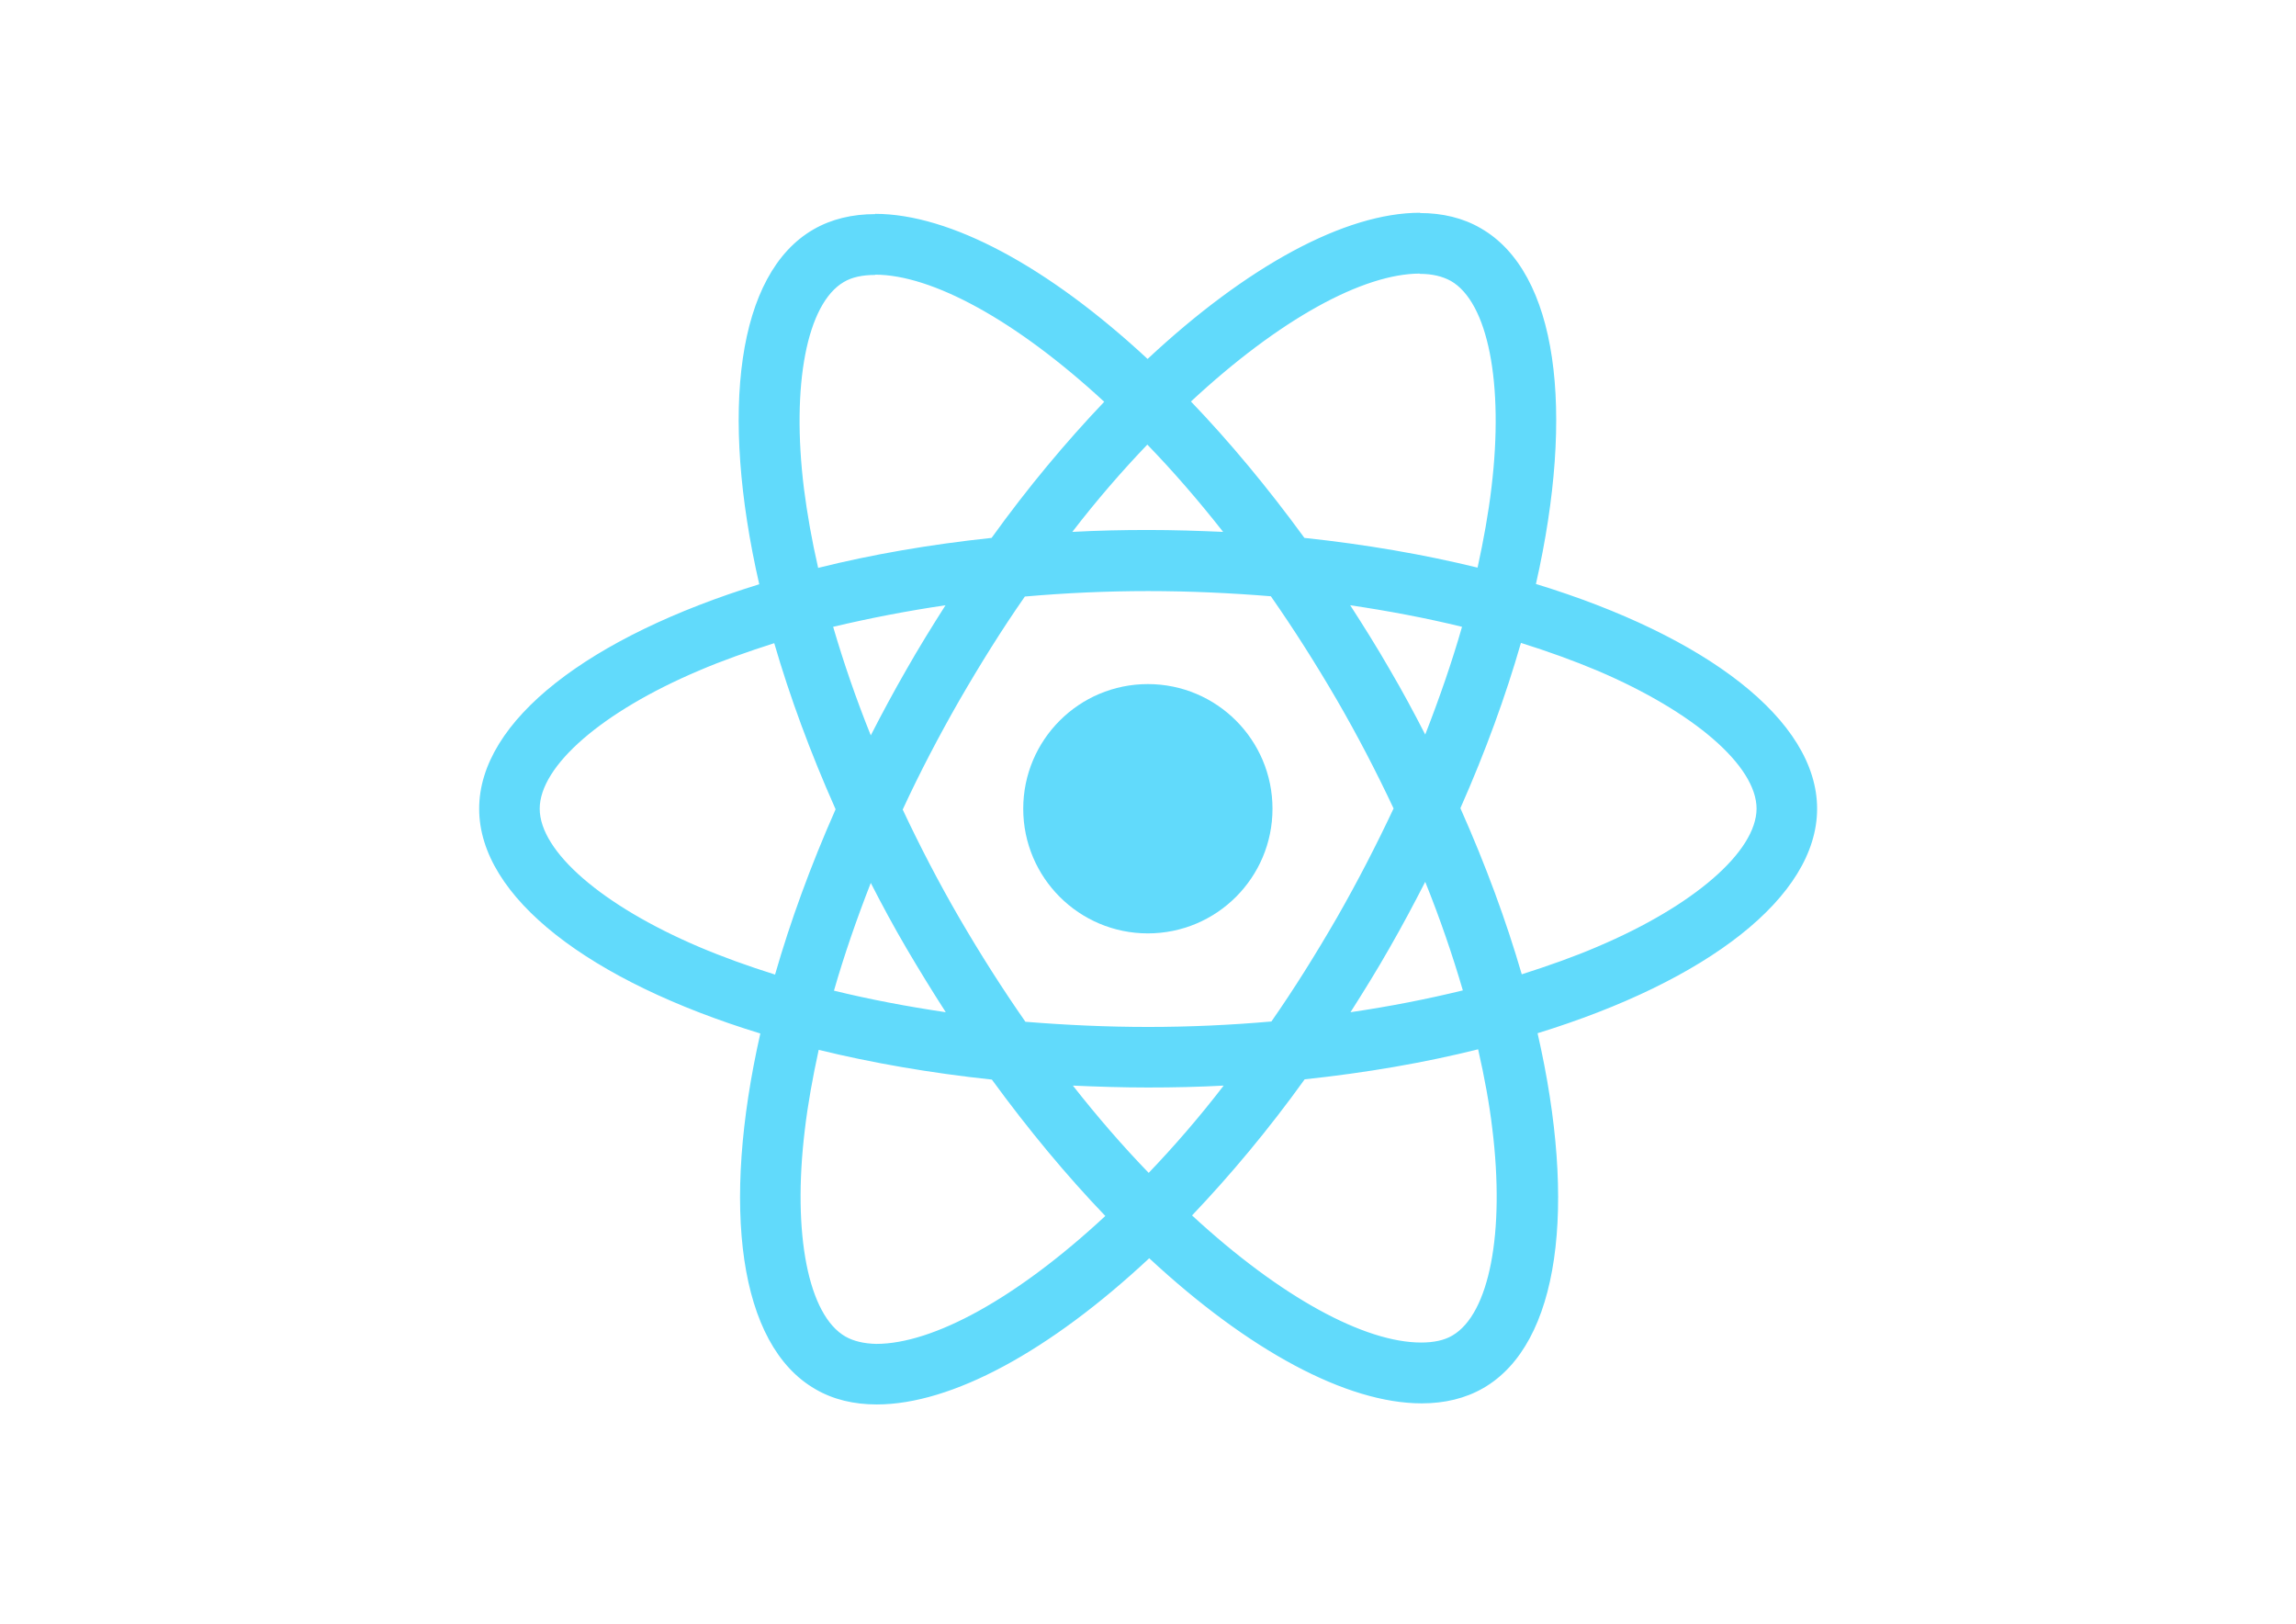
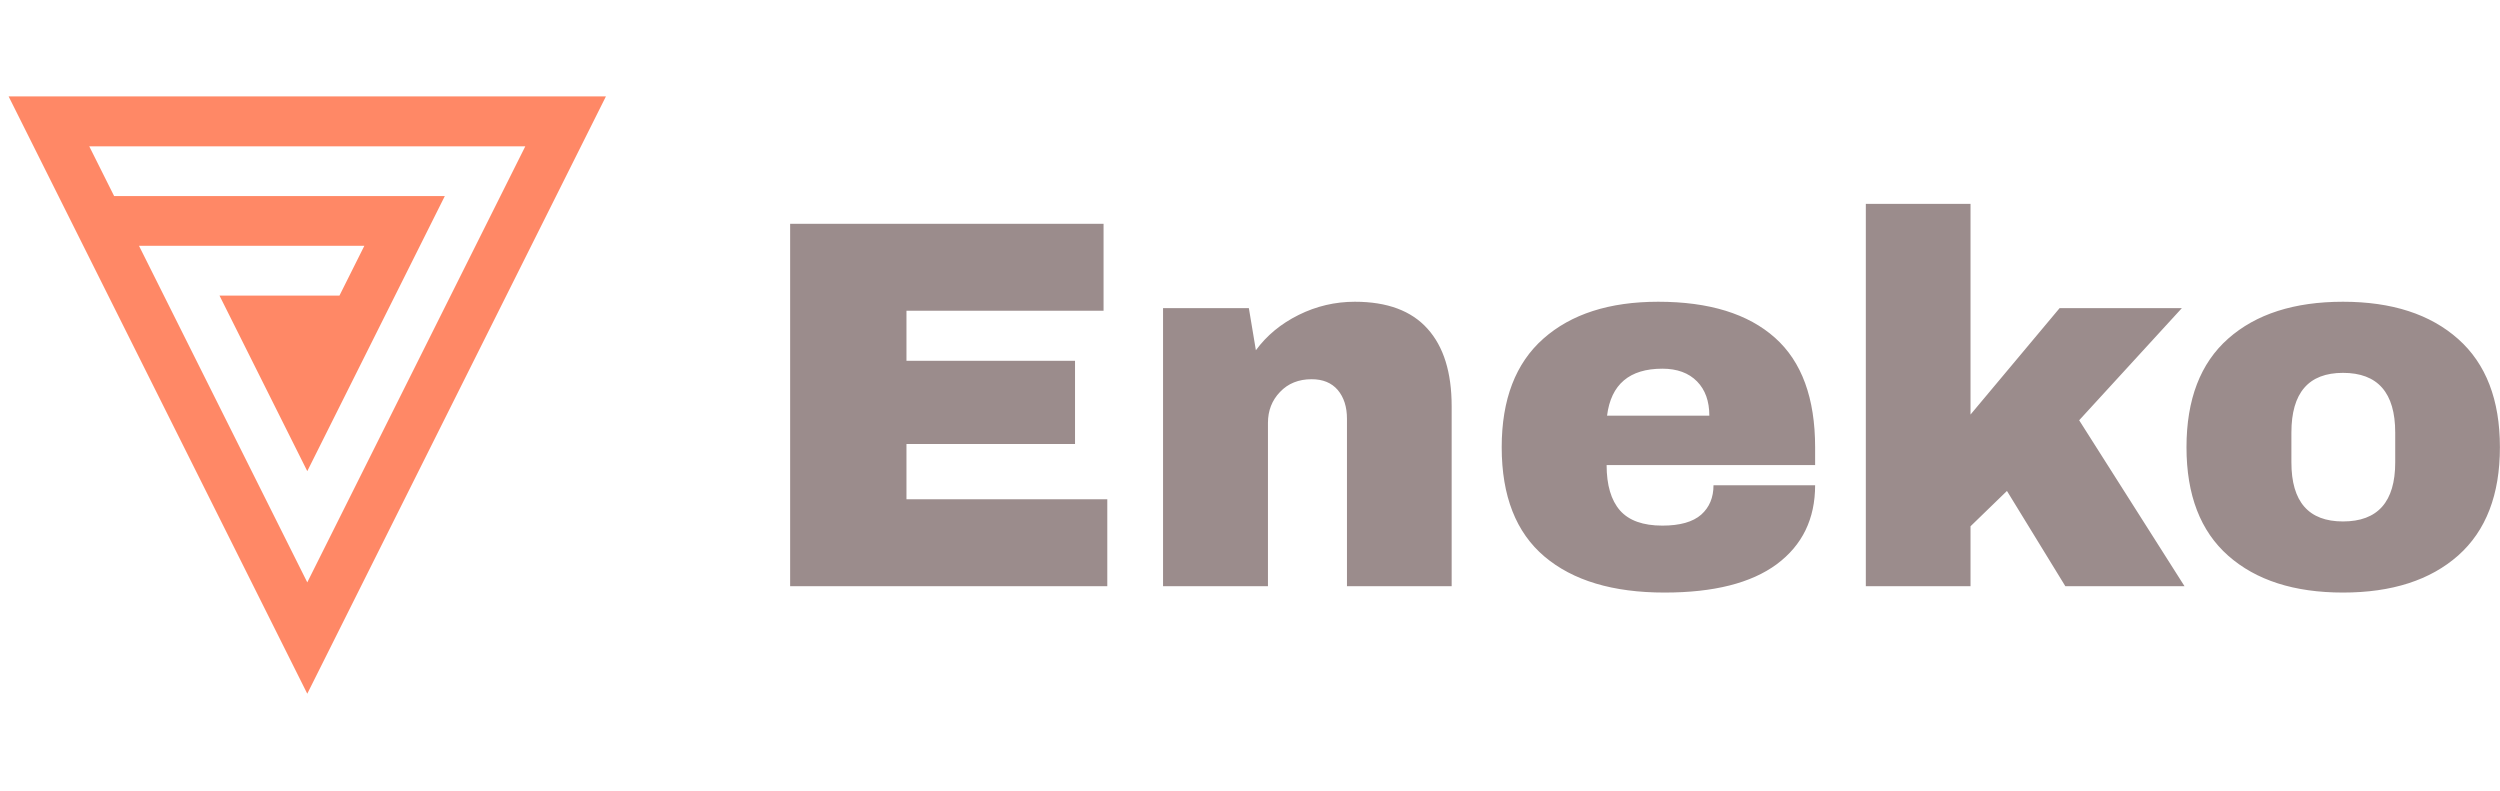
- <svg xmlns="http://www.w3.org/2000/svg" viewBox="0 0 841.9 595.3">
-   <g fill="#61DAFB">
-     <path d="M666.3 296.5c0-32.5-40.7-63.3-103.1-82.4 14.4-63.6 8-114.2-20.2-130.4-6.5-3.8-14.1-5.6-22.4-5.6v22.3c4.6 0 8.3.9 11.4 2.6 13.6 7.8 19.5 37.5 14.9 75.7-1.1 9.4-2.9 19.3-5.1 29.4-19.6-4.8-41-8.5-63.5-10.9-13.5-18.5-27.5-35.3-41.6-50 32.6-30.3 63.2-46.9 84-46.9V78c-27.5 0-63.5 19.6-99.9 53.6-36.4-33.8-72.4-53.2-99.9-53.2v22.3c20.7 0 51.4 16.5 84 46.6-14 14.7-28 31.4-41.3 49.9-22.6 2.4-44 6.1-63.6 11-2.3-10-4-19.7-5.2-29-4.7-38.2 1.1-67.9 14.6-75.8 3-1.8 6.9-2.6 11.5-2.6V78.5c-8.4 0-16 1.8-22.6 5.6-28.1 16.2-34.4 66.7-19.9 130.1-62.2 19.2-102.7 49.9-102.7 82.3 0 32.5 40.7 63.3 103.1 82.4-14.4 63.6-8 114.2 20.2 130.4 6.5 3.8 14.1 5.6 22.5 5.6 27.5 0 63.5-19.6 99.9-53.6 36.4 33.8 72.4 53.2 99.9 53.2 8.4 0 16-1.8 22.6-5.6 28.1-16.2 34.4-66.7 19.9-130.1 62-19.1 102.5-49.9 102.5-82.3zm-130.2-66.7c-3.7 12.9-8.3 26.2-13.5 39.5-4.1-8-8.4-16-13.1-24-4.6-8-9.5-15.8-14.4-23.4 14.2 2.1 27.9 4.7 41 7.9zm-45.8 106.5c-7.8 13.5-15.8 26.3-24.1 38.2-14.9 1.3-30 2-45.2 2-15.1 0-30.2-.7-45-1.9-8.3-11.9-16.4-24.6-24.2-38-7.6-13.1-14.5-26.4-20.8-39.8 6.2-13.4 13.2-26.8 20.7-39.9 7.8-13.5 15.8-26.3 24.1-38.2 14.9-1.3 30-2 45.2-2 15.1 0 30.2.7 45 1.9 8.3 11.9 16.4 24.6 24.2 38 7.6 13.1 14.5 26.4 20.8 39.8-6.3 13.4-13.2 26.8-20.7 39.9zm32.3-13c5.4 13.4 10 26.8 13.8 39.8-13.1 3.2-26.9 5.9-41.2 8 4.9-7.7 9.8-15.6 14.4-23.7 4.6-8 8.9-16.1 13-24.1zM421.2 430c-9.3-9.6-18.6-20.3-27.8-32 9 .4 18.2.7 27.5.7 9.4 0 18.7-.2 27.8-.7-9 11.7-18.3 22.4-27.5 32zm-74.4-58.9c-14.2-2.1-27.9-4.7-41-7.9 3.7-12.9 8.3-26.2 13.5-39.5 4.1 8 8.4 16 13.1 24 4.7 8 9.5 15.8 14.4 23.4zM420.7 163c9.3 9.6 18.6 20.3 27.8 32-9-.4-18.2-.7-27.5-.7-9.4 0-18.7.2-27.8.7 9-11.7 18.3-22.4 27.5-32zm-74 58.9c-4.9 7.7-9.8 15.6-14.4 23.7-4.6 8-8.9 16-13 24-5.4-13.4-10-26.8-13.8-39.8 13.1-3.1 26.9-5.8 41.2-7.9zm-90.5 125.2c-35.4-15.1-58.3-34.9-58.3-50.6 0-15.7 22.9-35.6 58.3-50.6 8.6-3.7 18-7 27.7-10.1 5.7 19.6 13.2 40 22.5 60.9-9.2 20.8-16.6 41.1-22.2 60.6-9.9-3.1-19.3-6.5-28-10.2zM310 490c-13.6-7.8-19.5-37.5-14.9-75.7 1.1-9.4 2.9-19.3 5.1-29.4 19.6 4.8 41 8.5 63.5 10.9 13.5 18.5 27.5 35.3 41.6 50-32.6 30.3-63.2 46.9-84 46.9-4.5-.1-8.3-1-11.3-2.7zm237.2-76.2c4.7 38.2-1.1 67.9-14.6 75.8-3 1.8-6.9 2.6-11.5 2.6-20.7 0-51.4-16.5-84-46.6 14-14.7 28-31.4 41.3-49.9 22.6-2.4 44-6.1 63.6-11 2.3 10.1 4.1 19.8 5.2 29.1zm38.5-66.7c-8.6 3.7-18 7-27.7 10.1-5.7-19.6-13.2-40-22.5-60.9 9.2-20.8 16.6-41.1 22.2-60.6 9.9 3.1 19.3 6.5 28.1 10.2 35.4 15.1 58.3 34.9 58.3 50.6-.1 15.7-23 35.6-58.4 50.6zM320.8 78.4z" />
-     <circle cx="420.9" cy="296.5" r="45.7" />
-     <path d="M520.5 78.1z" />
+ <svg xmlns="http://www.w3.org/2000/svg" viewBox="0 0 113.904 36" width="113.904" height="36">
+   <g fill="#a2a1a1" color="#ff8866" transform="translate(0 4) scale(0.6666667)">
+     <svg width="42.0" height="42.0" x="0.0" y="0.0" viewBox="0 0 42 42">
+       <path fill="currentColor" fill-rule="nonzero" d="M21 41.41L41.41.59H.59L21 41.41zm0-7.61l-11.5-23h15.4l-1.7 3.4H15l6 12 9.4-18.8H7.8L6.1 4h29.8L21 33.8z" />
+     </svg>
  </g>
+   <path fill="#9b8c8c" fill-rule="nonzero" d="M0 17.42L0 0.91L14.28 0.91L14.28 4.87L5.30 4.87L5.30 7.15L12.98 7.15L12.98 10.94L5.30 10.94L5.30 13.46L14.45 13.46L14.45 17.42L0 17.42ZM25.73 4.46Q27.94 4.46 29.04 5.69Q30.14 6.91 30.14 9.22L30.14 9.22L30.14 17.42L25.37 17.42L25.37 9.79Q25.37 8.98 24.95 8.48Q24.53 7.99 23.76 7.99L23.76 7.99Q22.87 7.99 22.32 8.57Q21.77 9.14 21.77 9.98L21.77 9.98L21.77 17.42L16.99 17.42L16.99 4.75L20.90 4.75L21.22 6.67Q21.96 5.66 23.17 5.06Q24.38 4.46 25.73 4.46L25.73 4.46ZM39.55 4.46Q43.03 4.46 44.87 6.10Q46.70 7.73 46.70 11.09L46.70 11.09L46.70 11.90L37.20 11.90Q37.20 13.27 37.81 13.97Q38.42 14.66 39.74 14.66L39.74 14.66Q40.94 14.66 41.51 14.16Q42.07 13.66 42.07 12.82L42.07 12.82L46.70 12.82Q46.70 15.12 44.95 16.42Q43.20 17.71 39.84 17.71L39.84 17.71Q36.31 17.71 34.37 16.07Q32.42 14.42 32.42 11.09L32.42 11.09Q32.42 7.82 34.32 6.14Q36.22 4.46 39.55 4.46L39.55 4.46ZM39.74 7.51Q37.49 7.51 37.22 9.65L37.22 9.65L41.88 9.65Q41.88 8.66 41.32 8.09Q40.75 7.51 39.74 7.51L39.74 7.51ZM53.78 9.60L57.84 4.75L63.41 4.75L58.73 9.86L63.53 17.42L58.10 17.42L55.44 13.08L53.78 14.69L53.78 17.42L49.01 17.42L49.01 0L53.78 0L53.78 9.60ZM70.75 4.46Q74.09 4.46 76.00 6.16Q77.90 7.85 77.90 11.09L77.90 11.09Q77.90 14.33 76.00 16.02Q74.09 17.71 70.75 17.71L70.75 17.71Q67.42 17.71 65.52 16.03Q63.62 14.35 63.62 11.09L63.62 11.09Q63.62 7.82 65.52 6.14Q67.42 4.46 70.75 4.46L70.75 4.46ZM70.75 7.70Q68.40 7.70 68.40 10.42L68.40 10.42L68.40 11.78Q68.40 14.47 70.75 14.47L70.75 14.47Q73.13 14.47 73.13 11.78L73.13 11.78L73.13 10.42Q73.13 7.70 70.75 7.70L70.75 7.70Z" transform="translate(36, 9.288)" />
</svg>
